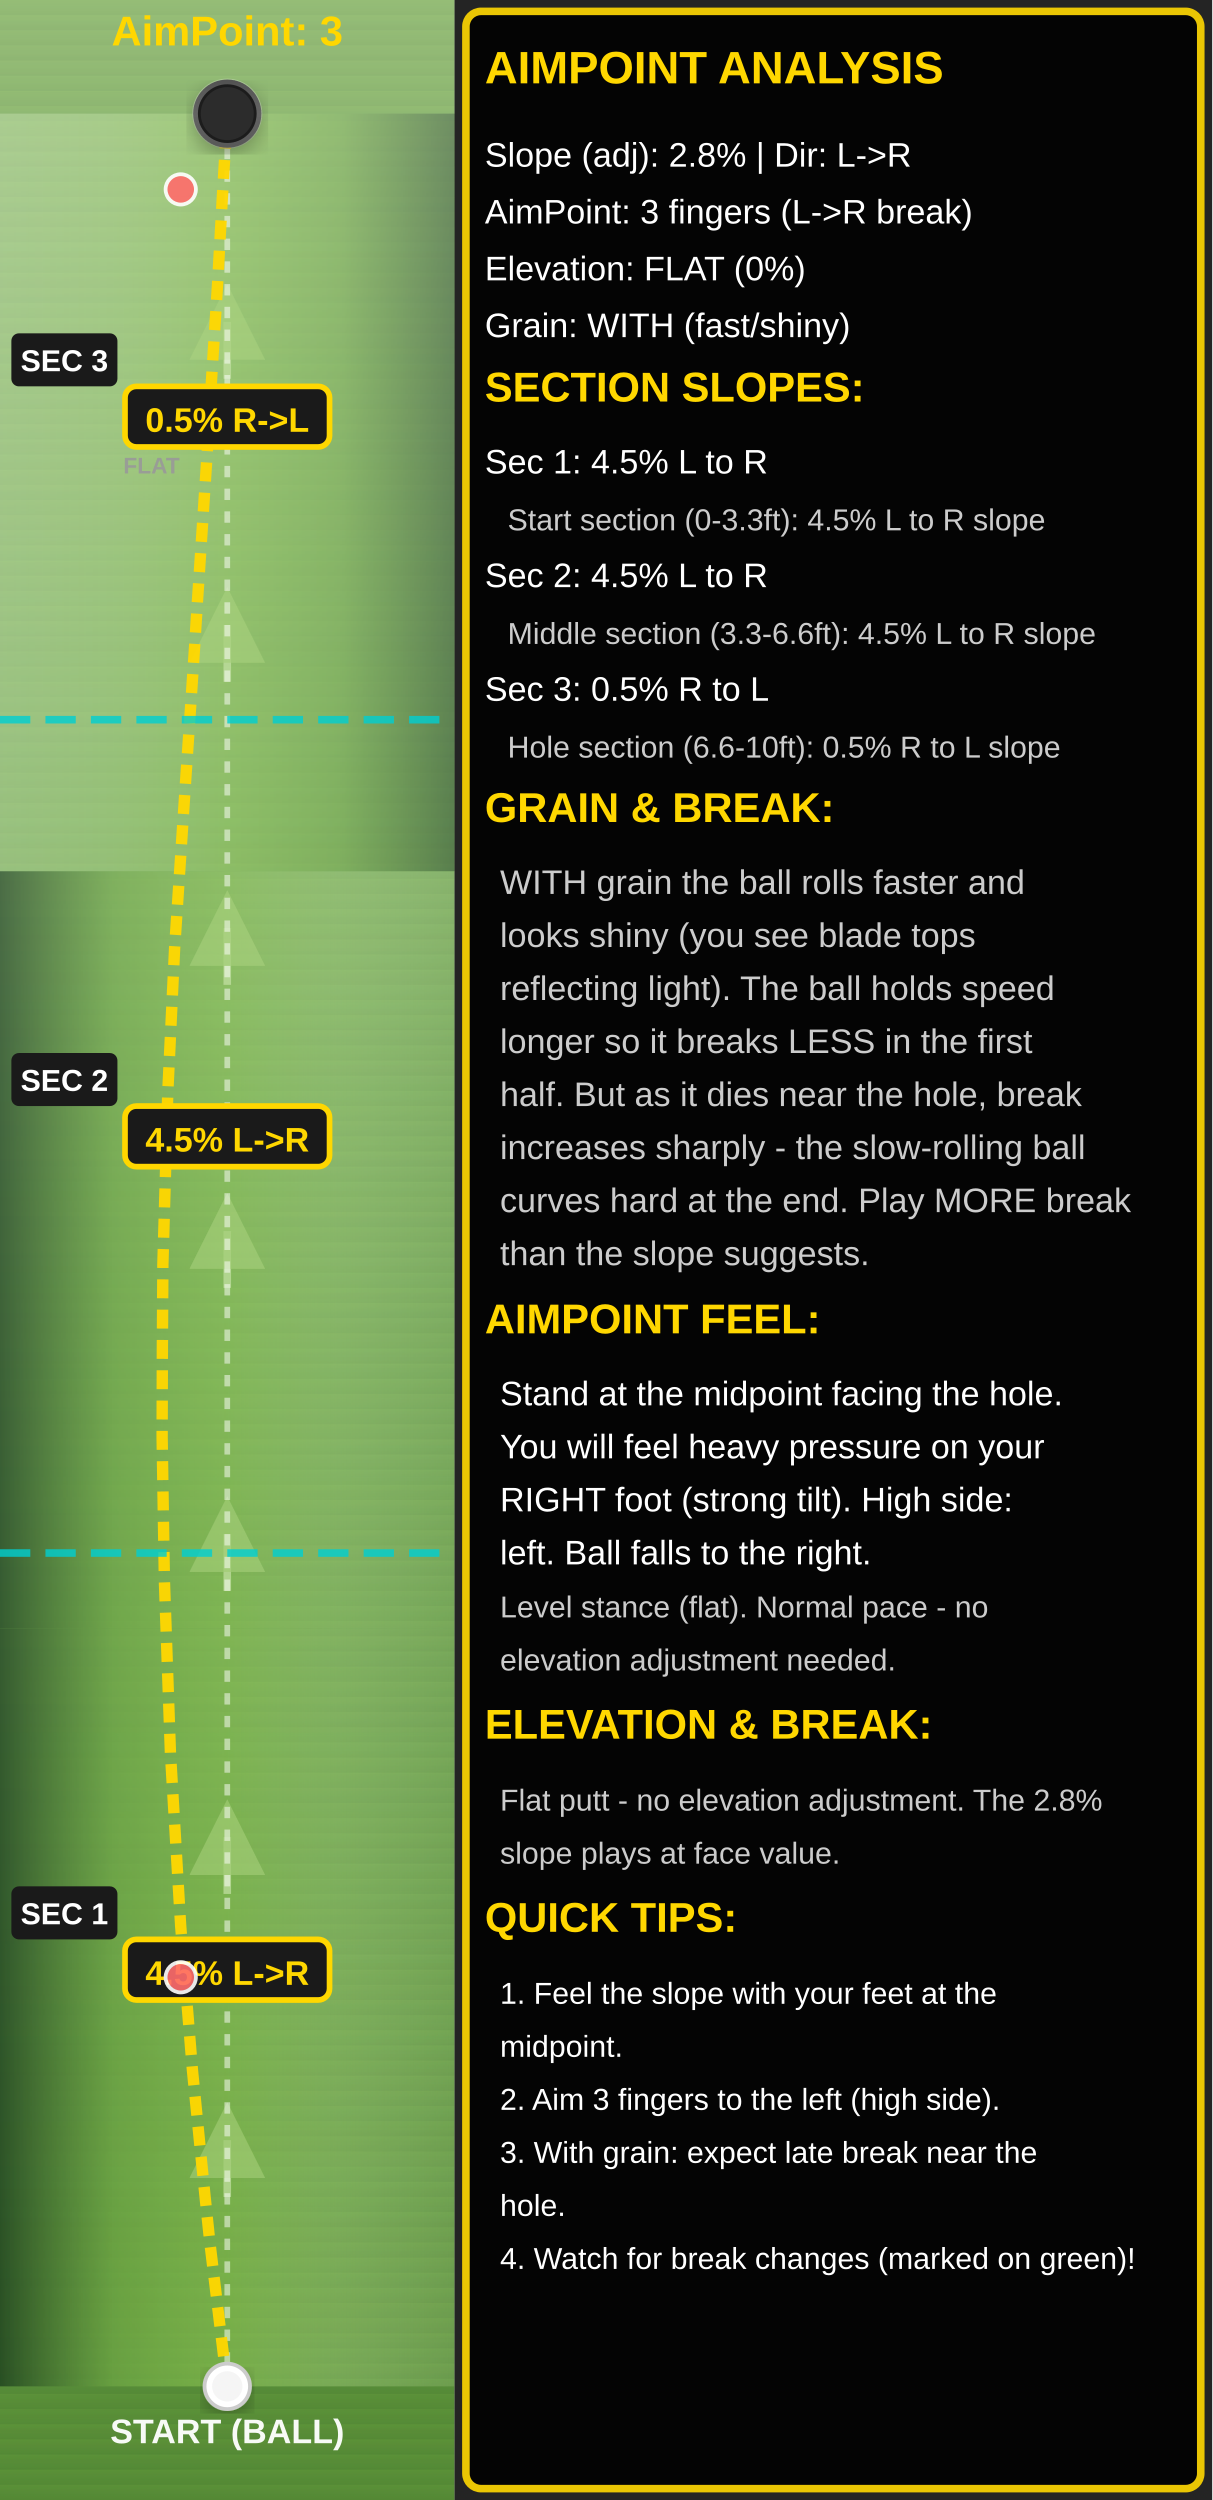
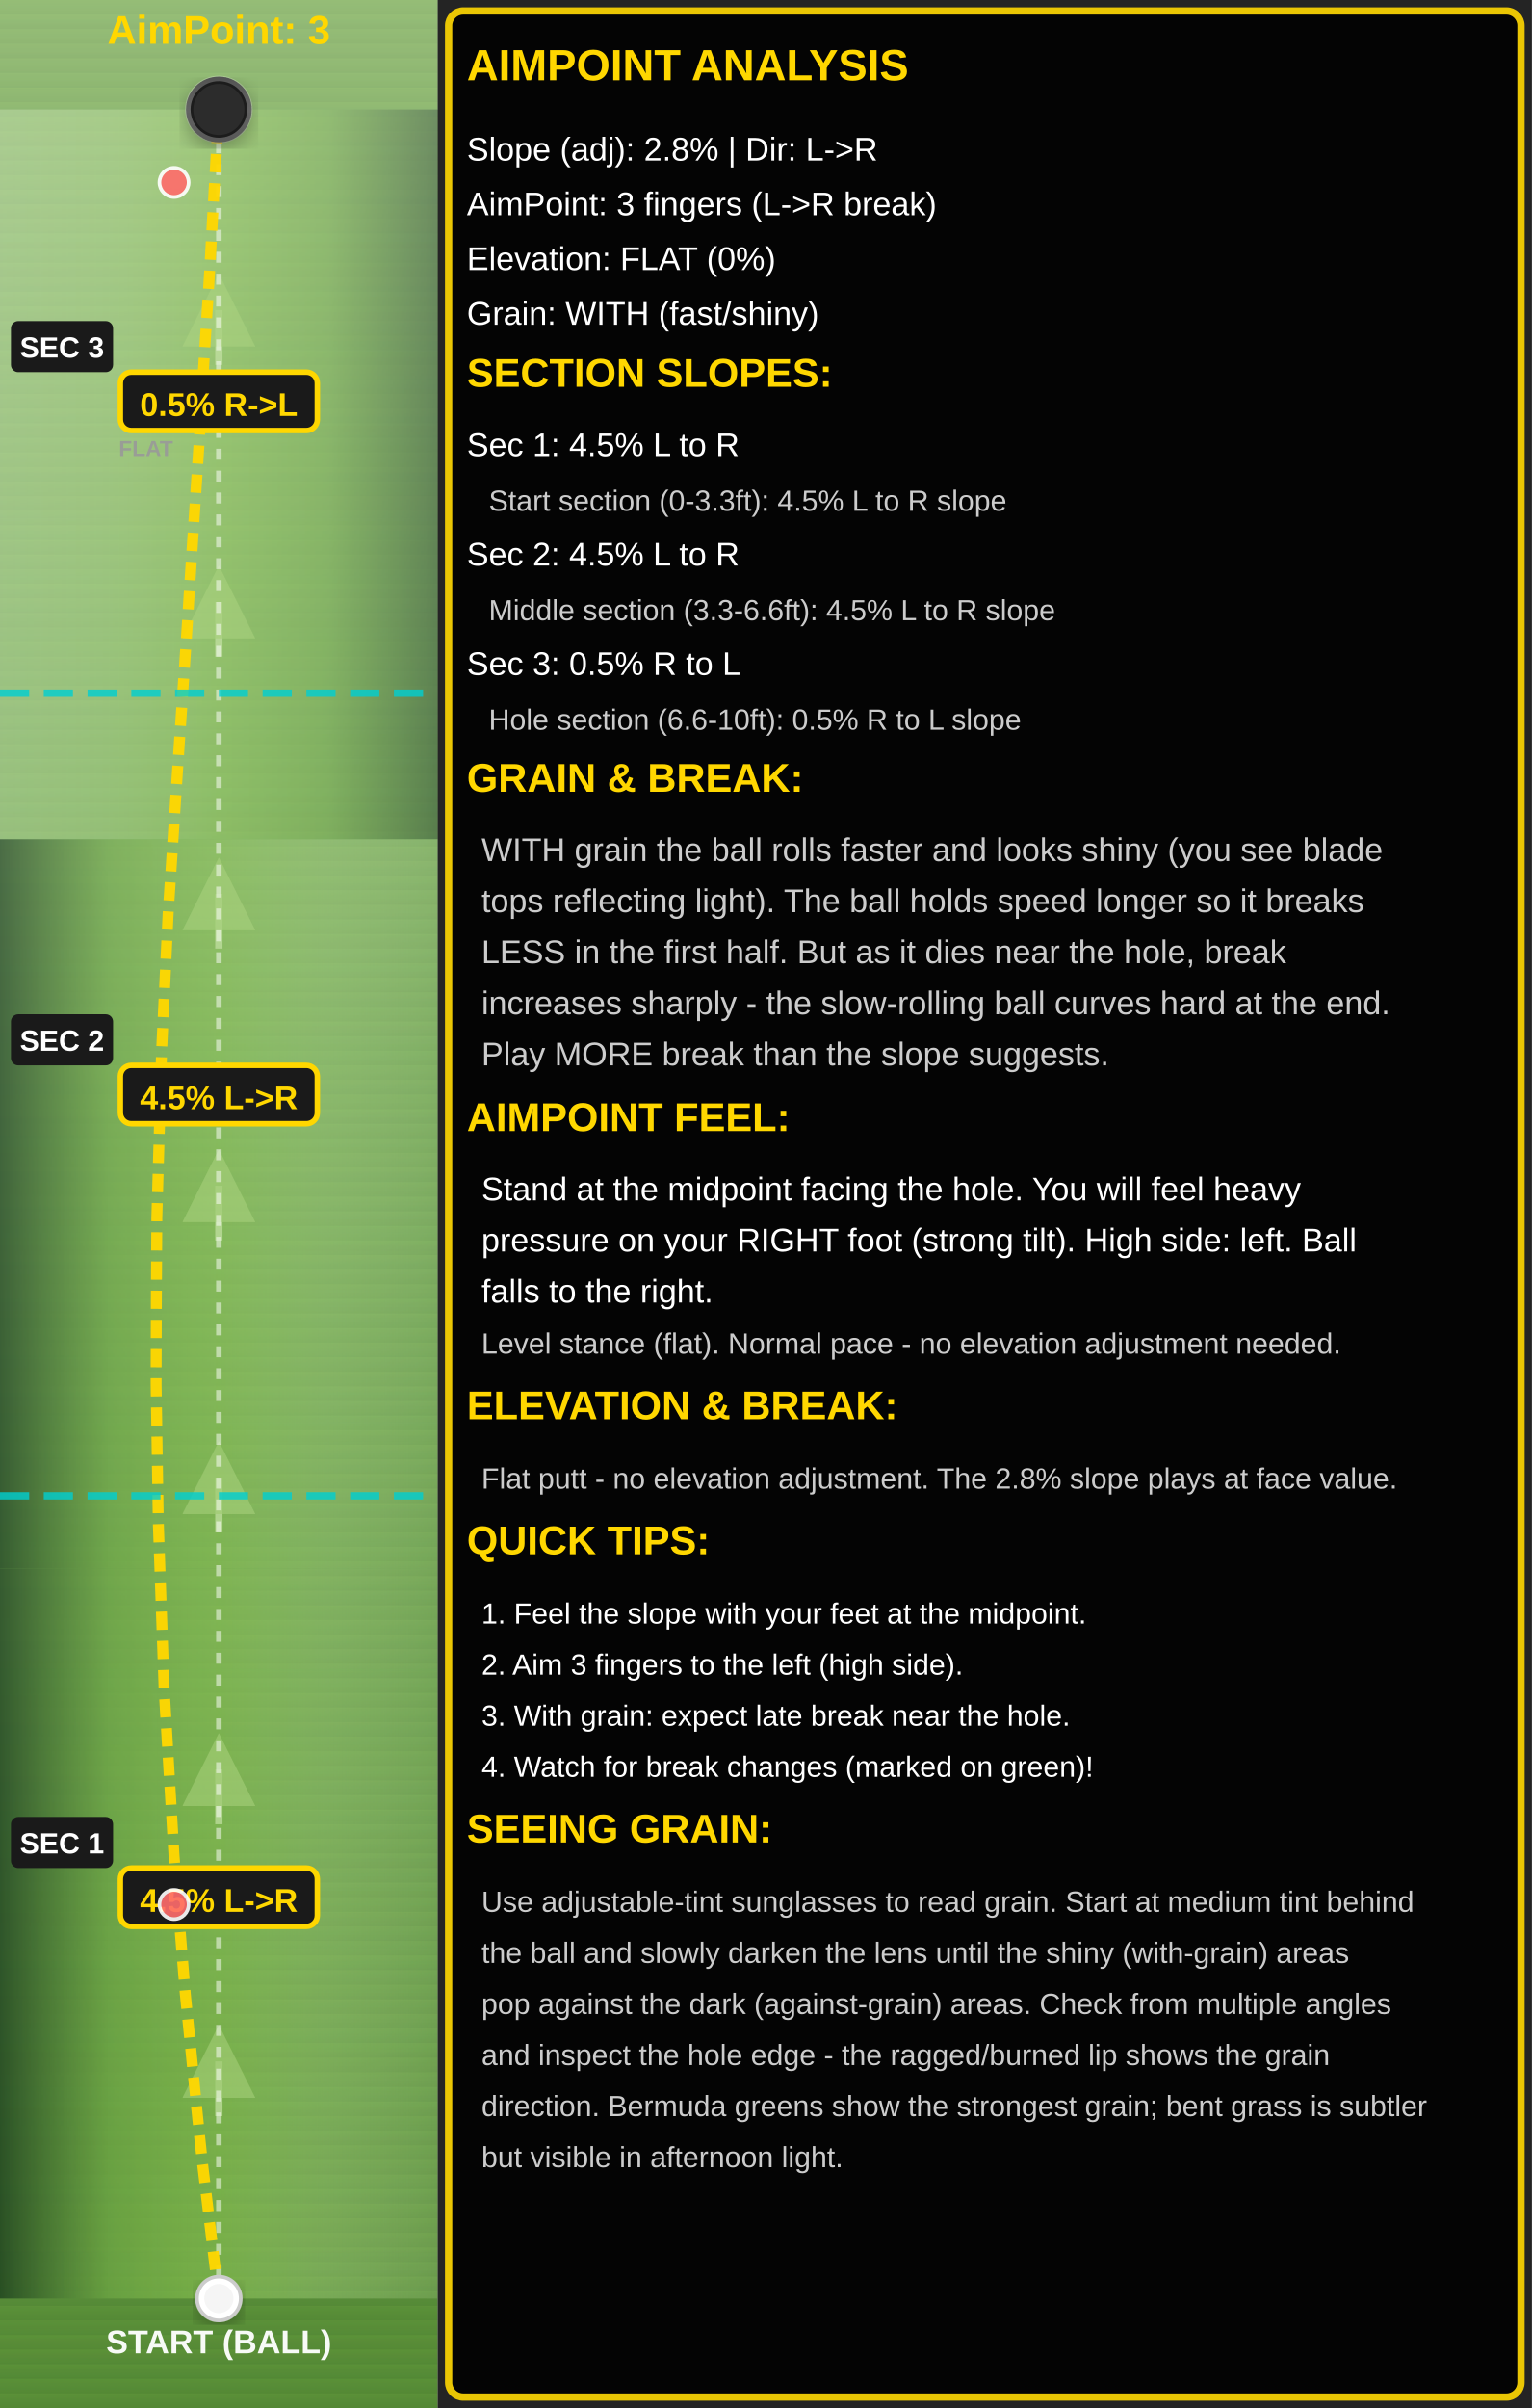
- <svg xmlns="http://www.w3.org/2000/svg" width="320" height="660">
+ <svg xmlns="http://www.w3.org/2000/svg" width="420" height="660">
  <defs>
    <linearGradient id="baseGreen" x1="0%" y1="0%" x2="0%" y2="100%">
      <stop offset="0%" style="stop-color:#689F38;stop-opacity:1" />
      <stop offset="50%" style="stop-color:#558B2F;stop-opacity:1" />
      <stop offset="100%" style="stop-color:#4A7C27;stop-opacity:1" />
    </linearGradient>
    <linearGradient id="grainGradient" x1="0%" y1="0%" x2="0%" y2="100%">
      <stop offset="0%" style="stop-color:#E8F5E9;stop-opacity:0.6" />
      <stop offset="30%" style="stop-color:#C8E6C9;stop-opacity:0.5" />
      <stop offset="60%" style="stop-color:#A5D6A7;stop-opacity:0.35" />
      <stop offset="100%" style="stop-color:#81C784;stop-opacity:0.2" />
    </linearGradient>
    <linearGradient id="elevationGradient" x1="0%" y1="0%" x2="0%" y2="100%">
      <stop offset="0%" style="stop-color:#689F38;stop-opacity:0.15" />
      <stop offset="100%" style="stop-color:#689F38;stop-opacity:0.15" />
    </linearGradient>
    <linearGradient id="breakGradientSec1" x1="0%" y1="0%" x2="100%" y2="0%">
      <stop offset="0%" style="stop-color:#1B3D14;stop-opacity:1.0" />
      <stop offset="25%" style="stop-color:#689F38;stop-opacity:0.8" />
      <stop offset="50%" style="stop-color:#8BC34A;stop-opacity:0.6" />
      <stop offset="75%" style="stop-color:#AED581;stop-opacity:0.4" />
      <stop offset="100%" style="stop-color:#C5E1A5;stop-opacity:0.2" />
    </linearGradient>
    <linearGradient id="breakGradientSec2" x1="0%" y1="0%" x2="100%" y2="0%">
      <stop offset="0%" style="stop-color:#1B3D14;stop-opacity:1.0" />
      <stop offset="25%" style="stop-color:#689F38;stop-opacity:0.8" />
      <stop offset="50%" style="stop-color:#8BC34A;stop-opacity:0.6" />
      <stop offset="75%" style="stop-color:#AED581;stop-opacity:0.4" />
      <stop offset="100%" style="stop-color:#C5E1A5;stop-opacity:0.2" />
    </linearGradient>
    <linearGradient id="breakGradientSec3" x1="0%" y1="0%" x2="100%" y2="0%">
      <stop offset="0%" style="stop-color:#C5E1A5;stop-opacity:0.41" />
      <stop offset="25%" style="stop-color:#AED581;stop-opacity:0.472" />
      <stop offset="50%" style="stop-color:#8BC34A;stop-opacity:0.565" />
      <stop offset="75%" style="stop-color:#689F38;stop-opacity:0.642" />
      <stop offset="100%" style="stop-color:#1B3D14;stop-opacity:0.72" />
    </linearGradient>
    <linearGradient id="holeGrainGradient" x1="50%" y1="0%" x2="50%" y2="100%">
      <stop offset="0%" style="stop-color:#FFFFFF;stop-opacity:0.3" />
      <stop offset="50%" style="stop-color:#CCCCCC;stop-opacity:0.5" />
      <stop offset="100%" style="stop-color:#999999;stop-opacity:0.6" />
    </linearGradient>
    <filter id="shadow">
      <feDropShadow dx="0" dy="2" stdDeviation="3" flood-opacity="0.3" />
    </filter>
    <marker id="arrowhead-grain" markerWidth="10" markerHeight="10" refX="5" refY="5" orient="auto">
      <polygon points="0,0 10,5 0,10" fill="#AED581" opacity="0.7" />
    </marker>
    <marker id="arrowhead-elev-up" markerWidth="8" markerHeight="8" refX="4" refY="8" orient="0">
      <polygon points="4,0 8,8 0,8" fill="#FFA726" opacity="0.85" />
    </marker>
    <marker id="arrowhead-elev-down" markerWidth="8" markerHeight="8" refX="4" refY="0" orient="0">
      <polygon points="0,0 8,0 4,8" fill="#4FC3F7" opacity="0.85" />
    </marker>
    <pattern id="grassTexture" x="0" y="0" width="4" height="4" patternUnits="userSpaceOnUse">
      <rect width="4" height="4" fill="url(#baseGreen)" opacity="0.95" />
      <line x1="0" y1="2" x2="4" y2="2" stroke="#5A9B3F" stroke-width="0.5" opacity="0.3" />
    </pattern>
  </defs>
  <rect width="120" height="660" fill="url(#baseGreen)" />
  <rect width="120" height="660" fill="url(#grassTexture)" opacity="0.3" />
  <rect width="120" height="660" fill="url(#elevationGradient)" opacity="0.7" />
  <rect x="0" y="430.0" width="120" height="200.0" fill="url(#breakGradientSec1)" opacity="1.0" />
  <rect x="0" y="230.0" width="120" height="200.0" fill="url(#breakGradientSec2)" opacity="1.0" />
  <rect x="0" y="30" width="120" height="200.0" fill="url(#breakGradientSec3)" opacity="1.0" />
  <rect width="120" height="660" fill="url(#grainGradient)" opacity="0.6" />
  <line x1="60.0" y1="100" x2="60.0" y2="85" stroke="#C5E1A5" stroke-width="2" opacity="0.7" marker-end="url(#arrowhead-grain)" />
  <line x1="60.0" y1="180" x2="60.0" y2="165" stroke="#C5E1A5" stroke-width="2" opacity="0.7" marker-end="url(#arrowhead-grain)" />
  <line x1="60.0" y1="260" x2="60.0" y2="245" stroke="#C5E1A5" stroke-width="2" opacity="0.7" marker-end="url(#arrowhead-grain)" />
  <line x1="60.0" y1="340" x2="60.0" y2="325" stroke="#C5E1A5" stroke-width="2" opacity="0.7" marker-end="url(#arrowhead-grain)" />
  <line x1="60.0" y1="420" x2="60.0" y2="405" stroke="#C5E1A5" stroke-width="2" opacity="0.7" marker-end="url(#arrowhead-grain)" />
  <line x1="60.0" y1="500" x2="60.0" y2="485" stroke="#C5E1A5" stroke-width="2" opacity="0.7" marker-end="url(#arrowhead-grain)" />
  <line x1="60.0" y1="580" x2="60.0" y2="565" stroke="#C5E1A5" stroke-width="2" opacity="0.7" marker-end="url(#arrowhead-grain)" />
  <text x="40.0" y="125" font-family="Arial, sans-serif" font-size="6" fill="#999999" text-anchor="middle" font-weight="bold" opacity="0.9">FLAT</text>
  <line x1="60.0" y1="630" x2="60.0" y2="30.0" stroke="#FFFFFF" stroke-width="1.5" stroke-dasharray="3,3" opacity="0.5" />
  <path d="M 60.0 630.0 C 58.5 617.5, 56.9 604.6, 55.4 592.0 C 53.8 577.0, 52.3 561.5, 50.8 546.5 C 49.8 533.9, 48.7 521.0, 47.7 508.5 C 46.8 493.4, 45.9 477.9, 45.0 462.9 C 44.5 447.9, 43.9 432.4, 43.4 417.3 C 43.2 404.8, 43.0 391.9, 42.8 379.4 C 42.8 364.3, 42.9 348.8, 43.0 333.8 C 43.4 318.8, 43.9 303.3, 44.3 288.2 C 44.9 275.7, 45.5 262.8, 46.1 250.3 C 47.1 235.2, 48.1 219.7, 49.1 204.7 C 50.1 189.6, 51.2 174.2, 52.1 159.1 C 52.9 146.6, 53.8 133.7, 54.6 121.1 C 55.5 106.1, 56.4 90.6, 57.4 75.6 C 58.2 60.5, 59.1 45.0, 60.0 30.0" stroke="#FFD700" stroke-width="3" fill="none" stroke-dasharray="5,3" opacity="0.95" />
  <line x1="0" y1="410.0" x2="120" y2="410.0" stroke="#00CED1" stroke-width="2" opacity="0.8" stroke-dasharray="8,4" />
  <line x1="0" y1="190.0" x2="120" y2="190.0" stroke="#00CED1" stroke-width="2" opacity="0.8" stroke-dasharray="8,4" />
  <rect x="3" y="498.0" width="28" height="14" fill="#1A1A1A" rx="2" />
  <text x="17" y="508.0" font-family="Arial, sans-serif" font-size="8" fill="#FFFFFF" text-anchor="middle" font-weight="bold">SEC 1</text>
  <rect x="33.0" y="512.0" width="54" height="16" fill="#1A1A1A" rx="3" stroke="#FFD700" stroke-width="1.5" />
  <text x="60.0" y="524.0" font-family="Arial, sans-serif" font-size="9" fill="#FFD700" text-anchor="middle" font-weight="bold">4.5% L-&gt;R</text>
  <rect x="3" y="278.0" width="28" height="14" fill="#1A1A1A" rx="2" />
  <text x="17" y="288.0" font-family="Arial, sans-serif" font-size="8" fill="#FFFFFF" text-anchor="middle" font-weight="bold">SEC 2</text>
  <rect x="33.0" y="292.0" width="54" height="16" fill="#1A1A1A" rx="3" stroke="#FFD700" stroke-width="1.5" />
  <text x="60.0" y="304.0" font-family="Arial, sans-serif" font-size="9" fill="#FFD700" text-anchor="middle" font-weight="bold">4.5% L-&gt;R</text>
  <rect x="3" y="88.0" width="28" height="14" fill="#1A1A1A" rx="2" />
  <text x="17" y="98.0" font-family="Arial, sans-serif" font-size="8" fill="#FFFFFF" text-anchor="middle" font-weight="bold">SEC 3</text>
  <rect x="33.0" y="102.0" width="54" height="16" fill="#1A1A1A" rx="3" stroke="#FFD700" stroke-width="1.5" />
  <text x="60.0" y="114.0" font-family="Arial, sans-serif" font-size="9" fill="#FFD700" text-anchor="middle" font-weight="bold">0.5% R-&gt;L</text>
  <circle cx="47.718" cy="522" r="4" fill="#FF6B6B" opacity="0.9" stroke="#FFFFFF" stroke-width="1" />
  <circle cx="47.718" cy="50" r="4" fill="#FF6B6B" opacity="0.9" stroke="#FFFFFF" stroke-width="1" />
  <text x="60.0" y="12" font-family="Arial, sans-serif" font-size="11" fill="#FFD700" text-anchor="middle" font-weight="bold">AimPoint: 3</text>
  <circle cx="60.0" cy="30.0" r="9" fill="#1A1A1A" filter="url(#shadow)" />
  <circle cx="60.0" cy="30.0" r="7" fill="#2C2C2C" />
  <circle cx="60.0" cy="30.0" r="8.5" fill="none" stroke="url(#holeGrainGradient)" stroke-width="1.5" opacity="0.8" />
  <circle cx="60.0" cy="630" r="6" fill="#FFFFFF" stroke="#CCCCCC" stroke-width="1" filter="url(#shadow)" />
  <circle cx="60.0" cy="630" r="4" fill="#F5F5F5" />
  <text x="60.0" y="645" font-family="Arial, sans-serif" font-size="9" fill="#FFFFFF" text-anchor="middle" font-weight="bold" opacity="0.95">START (BALL)</text>
-   <rect x="120" y="0" width="200" height="660" fill="#1A1A1A" opacity="0.95" />
-   <rect x="123" y="3" width="194" height="654" fill="#000000" opacity="0.9" rx="4" stroke="#FFD700" stroke-width="2" />
+   <rect x="120" y="0" width="300" height="660" fill="#1A1A1A" opacity="0.95" />
+   <rect x="123" y="3" width="294" height="654" fill="#000000" opacity="0.9" rx="4" stroke="#FFD700" stroke-width="2" />
  <text x="128" y="22" font-family="Arial, sans-serif" font-size="12" fill="#FFD700" font-weight="bold">AIMPOINT ANALYSIS</text>
  <text x="128" y="44" font-family="Arial, sans-serif" font-size="9" fill="#FFFFFF">Slope (adj): 2.8%  |  Dir: L-&gt;R</text>
  <text x="128" y="59" font-family="Arial, sans-serif" font-size="9" fill="#FFFFFF">AimPoint: 3 fingers (L-&gt;R break)</text>
  <text x="128" y="74" font-family="Arial, sans-serif" font-size="9" fill="#FFFFFF">Elevation: FLAT (0%)</text>
  <text x="128" y="89" font-family="Arial, sans-serif" font-size="9" fill="#FFFFFF">Grain: WITH (fast/shiny)</text>
  <text x="128" y="106" font-family="Arial, sans-serif" font-size="11" fill="#FFD700" font-weight="bold">SECTION SLOPES:</text>
  <text x="128" y="125" font-family="Arial, sans-serif" font-size="9" fill="#FFFFFF">Sec 1: 4.5% L to R</text>
  <text x="134" y="140" font-family="Arial, sans-serif" font-size="8" fill="#CCCCCC">Start section (0-3.3ft): 4.5% L to R slope</text>
  <text x="128" y="155" font-family="Arial, sans-serif" font-size="9" fill="#FFFFFF">Sec 2: 4.5% L to R</text>
  <text x="134" y="170" font-family="Arial, sans-serif" font-size="8" fill="#CCCCCC">Middle section (3.3-6.6ft): 4.5% L to R slope</text>
  <text x="128" y="185" font-family="Arial, sans-serif" font-size="9" fill="#FFFFFF">Sec 3: 0.5% R to L</text>
  <text x="134" y="200" font-family="Arial, sans-serif" font-size="8" fill="#CCCCCC">Hole section (6.6-10ft): 0.5% R to L slope</text>
  <text x="128" y="217" font-family="Arial, sans-serif" font-size="11" fill="#FFD700" font-weight="bold">GRAIN &amp; BREAK:</text>
-   <text x="132" y="236" font-family="Arial, sans-serif" font-size="9" fill="#CCCCCC">WITH grain the ball rolls faster and</text>
-   <text x="132" y="250" font-family="Arial, sans-serif" font-size="9" fill="#CCCCCC">looks shiny (you see blade tops</text>
-   <text x="132" y="264" font-family="Arial, sans-serif" font-size="9" fill="#CCCCCC">reflecting light). The ball holds speed</text>
-   <text x="132" y="278" font-family="Arial, sans-serif" font-size="9" fill="#CCCCCC">longer so it breaks LESS in the first</text>
-   <text x="132" y="292" font-family="Arial, sans-serif" font-size="9" fill="#CCCCCC">half. But as it dies near the hole, break</text>
-   <text x="132" y="306" font-family="Arial, sans-serif" font-size="9" fill="#CCCCCC">increases sharply - the slow-rolling ball</text>
-   <text x="132" y="320" font-family="Arial, sans-serif" font-size="9" fill="#CCCCCC">curves hard at the end. Play MORE break</text>
-   <text x="132" y="334" font-family="Arial, sans-serif" font-size="9" fill="#CCCCCC">than the slope suggests.</text>
-   <text x="128" y="352" font-family="Arial, sans-serif" font-size="11" fill="#FFD700" font-weight="bold">AIMPOINT FEEL:</text>
-   <text x="132" y="371" font-family="Arial, sans-serif" font-size="9" fill="#FFFFFF">Stand at the midpoint facing the hole.</text>
-   <text x="132" y="385" font-family="Arial, sans-serif" font-size="9" fill="#FFFFFF">You will feel heavy pressure on your</text>
-   <text x="132" y="399" font-family="Arial, sans-serif" font-size="9" fill="#FFFFFF">RIGHT foot (strong tilt). High side:</text>
-   <text x="132" y="413" font-family="Arial, sans-serif" font-size="9" fill="#FFFFFF">left. Ball falls to the right.</text>
-   <text x="132" y="427" font-family="Arial, sans-serif" font-size="8" fill="#CCCCCC">Level stance (flat). Normal pace - no</text>
-   <text x="132" y="441" font-family="Arial, sans-serif" font-size="8" fill="#CCCCCC">elevation adjustment needed.</text>
-   <text x="128" y="459" font-family="Arial, sans-serif" font-size="11" fill="#FFD700" font-weight="bold">ELEVATION &amp; BREAK:</text>
-   <text x="132" y="478" font-family="Arial, sans-serif" font-size="8" fill="#CCCCCC">Flat putt - no elevation adjustment. The 2.8%</text>
-   <text x="132" y="492" font-family="Arial, sans-serif" font-size="8" fill="#CCCCCC">slope plays at face value.</text>
-   <text x="128" y="510" font-family="Arial, sans-serif" font-size="11" fill="#FFD700" font-weight="bold">QUICK TIPS:</text>
-   <text x="132" y="529" font-family="Arial, sans-serif" font-size="8" fill="#FFFFFF">1. Feel the slope with your feet at the</text>
-   <text x="132" y="543" font-family="Arial, sans-serif" font-size="8" fill="#FFFFFF">midpoint.</text>
-   <text x="132" y="557" font-family="Arial, sans-serif" font-size="8" fill="#FFFFFF">2. Aim 3 fingers to the left (high side).</text>
-   <text x="132" y="571" font-family="Arial, sans-serif" font-size="8" fill="#FFFFFF">3. With grain: expect late break near the</text>
-   <text x="132" y="585" font-family="Arial, sans-serif" font-size="8" fill="#FFFFFF">hole.</text>
-   <text x="132" y="599" font-family="Arial, sans-serif" font-size="8" fill="#FFFFFF">4. Watch for break changes (marked on green)!</text>
+   <text x="132" y="236" font-family="Arial, sans-serif" font-size="9" fill="#CCCCCC">WITH grain the ball rolls faster and looks shiny (you see blade</text>
+   <text x="132" y="250" font-family="Arial, sans-serif" font-size="9" fill="#CCCCCC">tops reflecting light). The ball holds speed longer so it breaks</text>
+   <text x="132" y="264" font-family="Arial, sans-serif" font-size="9" fill="#CCCCCC">LESS in the first half. But as it dies near the hole, break</text>
+   <text x="132" y="278" font-family="Arial, sans-serif" font-size="9" fill="#CCCCCC">increases sharply - the slow-rolling ball curves hard at the end.</text>
+   <text x="132" y="292" font-family="Arial, sans-serif" font-size="9" fill="#CCCCCC">Play MORE break than the slope suggests.</text>
+   <text x="128" y="310" font-family="Arial, sans-serif" font-size="11" fill="#FFD700" font-weight="bold">AIMPOINT FEEL:</text>
+   <text x="132" y="329" font-family="Arial, sans-serif" font-size="9" fill="#FFFFFF">Stand at the midpoint facing the hole. You will feel heavy</text>
+   <text x="132" y="343" font-family="Arial, sans-serif" font-size="9" fill="#FFFFFF">pressure on your RIGHT foot (strong tilt). High side: left. Ball</text>
+   <text x="132" y="357" font-family="Arial, sans-serif" font-size="9" fill="#FFFFFF">falls to the right.</text>
+   <text x="132" y="371" font-family="Arial, sans-serif" font-size="8" fill="#CCCCCC">Level stance (flat). Normal pace - no elevation adjustment needed.</text>
+   <text x="128" y="389" font-family="Arial, sans-serif" font-size="11" fill="#FFD700" font-weight="bold">ELEVATION &amp; BREAK:</text>
+   <text x="132" y="408" font-family="Arial, sans-serif" font-size="8" fill="#CCCCCC">Flat putt - no elevation adjustment. The 2.8% slope plays at face value.</text>
+   <text x="128" y="426" font-family="Arial, sans-serif" font-size="11" fill="#FFD700" font-weight="bold">QUICK TIPS:</text>
+   <text x="132" y="445" font-family="Arial, sans-serif" font-size="8" fill="#FFFFFF">1. Feel the slope with your feet at the midpoint.</text>
+   <text x="132" y="459" font-family="Arial, sans-serif" font-size="8" fill="#FFFFFF">2. Aim 3 fingers to the left (high side).</text>
+   <text x="132" y="473" font-family="Arial, sans-serif" font-size="8" fill="#FFFFFF">3. With grain: expect late break near the hole.</text>
+   <text x="132" y="487" font-family="Arial, sans-serif" font-size="8" fill="#FFFFFF">4. Watch for break changes (marked on green)!</text>
+   <text x="128" y="505" font-family="Arial, sans-serif" font-size="11" fill="#FFD700" font-weight="bold">SEEING GRAIN:</text>
+   <text x="132" y="524" font-family="Arial, sans-serif" font-size="8" fill="#CCCCCC">Use adjustable-tint sunglasses to read grain. Start at medium tint behind</text>
+   <text x="132" y="538" font-family="Arial, sans-serif" font-size="8" fill="#CCCCCC">the ball and slowly darken the lens until the shiny (with-grain) areas</text>
+   <text x="132" y="552" font-family="Arial, sans-serif" font-size="8" fill="#CCCCCC">pop against the dark (against-grain) areas. Check from multiple angles</text>
+   <text x="132" y="566" font-family="Arial, sans-serif" font-size="8" fill="#CCCCCC">and inspect the hole edge - the ragged/burned lip shows the grain</text>
+   <text x="132" y="580" font-family="Arial, sans-serif" font-size="8" fill="#CCCCCC">direction. Bermuda greens show the strongest grain; bent grass is subtler</text>
+   <text x="132" y="594" font-family="Arial, sans-serif" font-size="8" fill="#CCCCCC">but visible in afternoon light.</text>
</svg>
